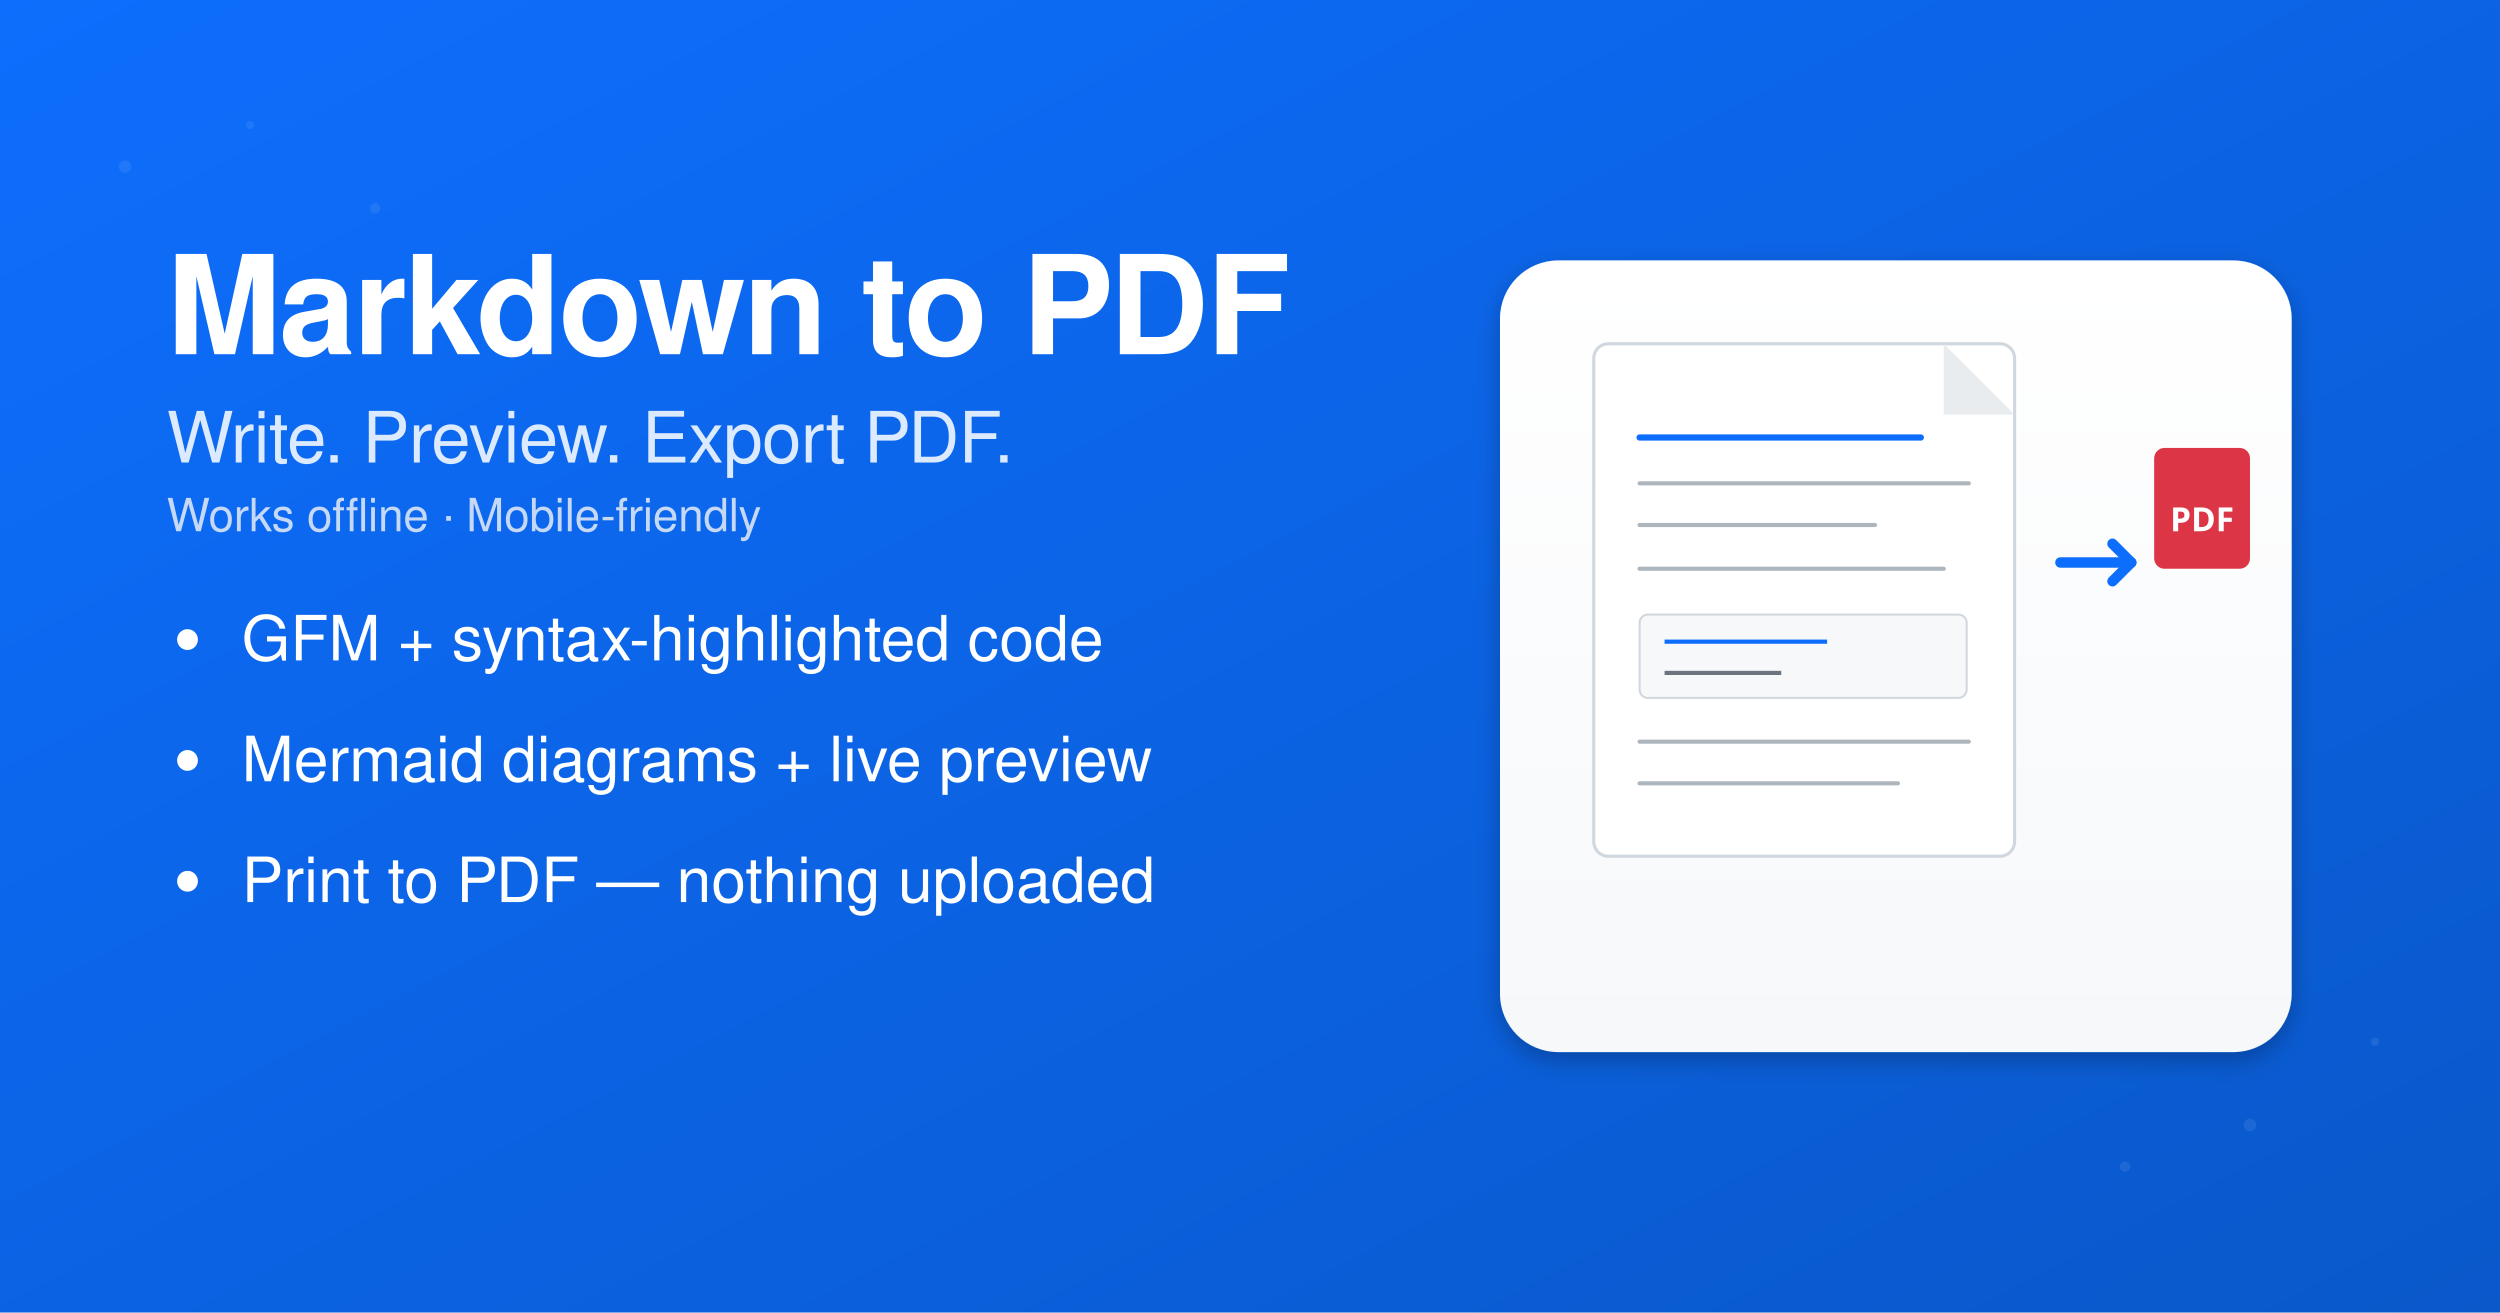
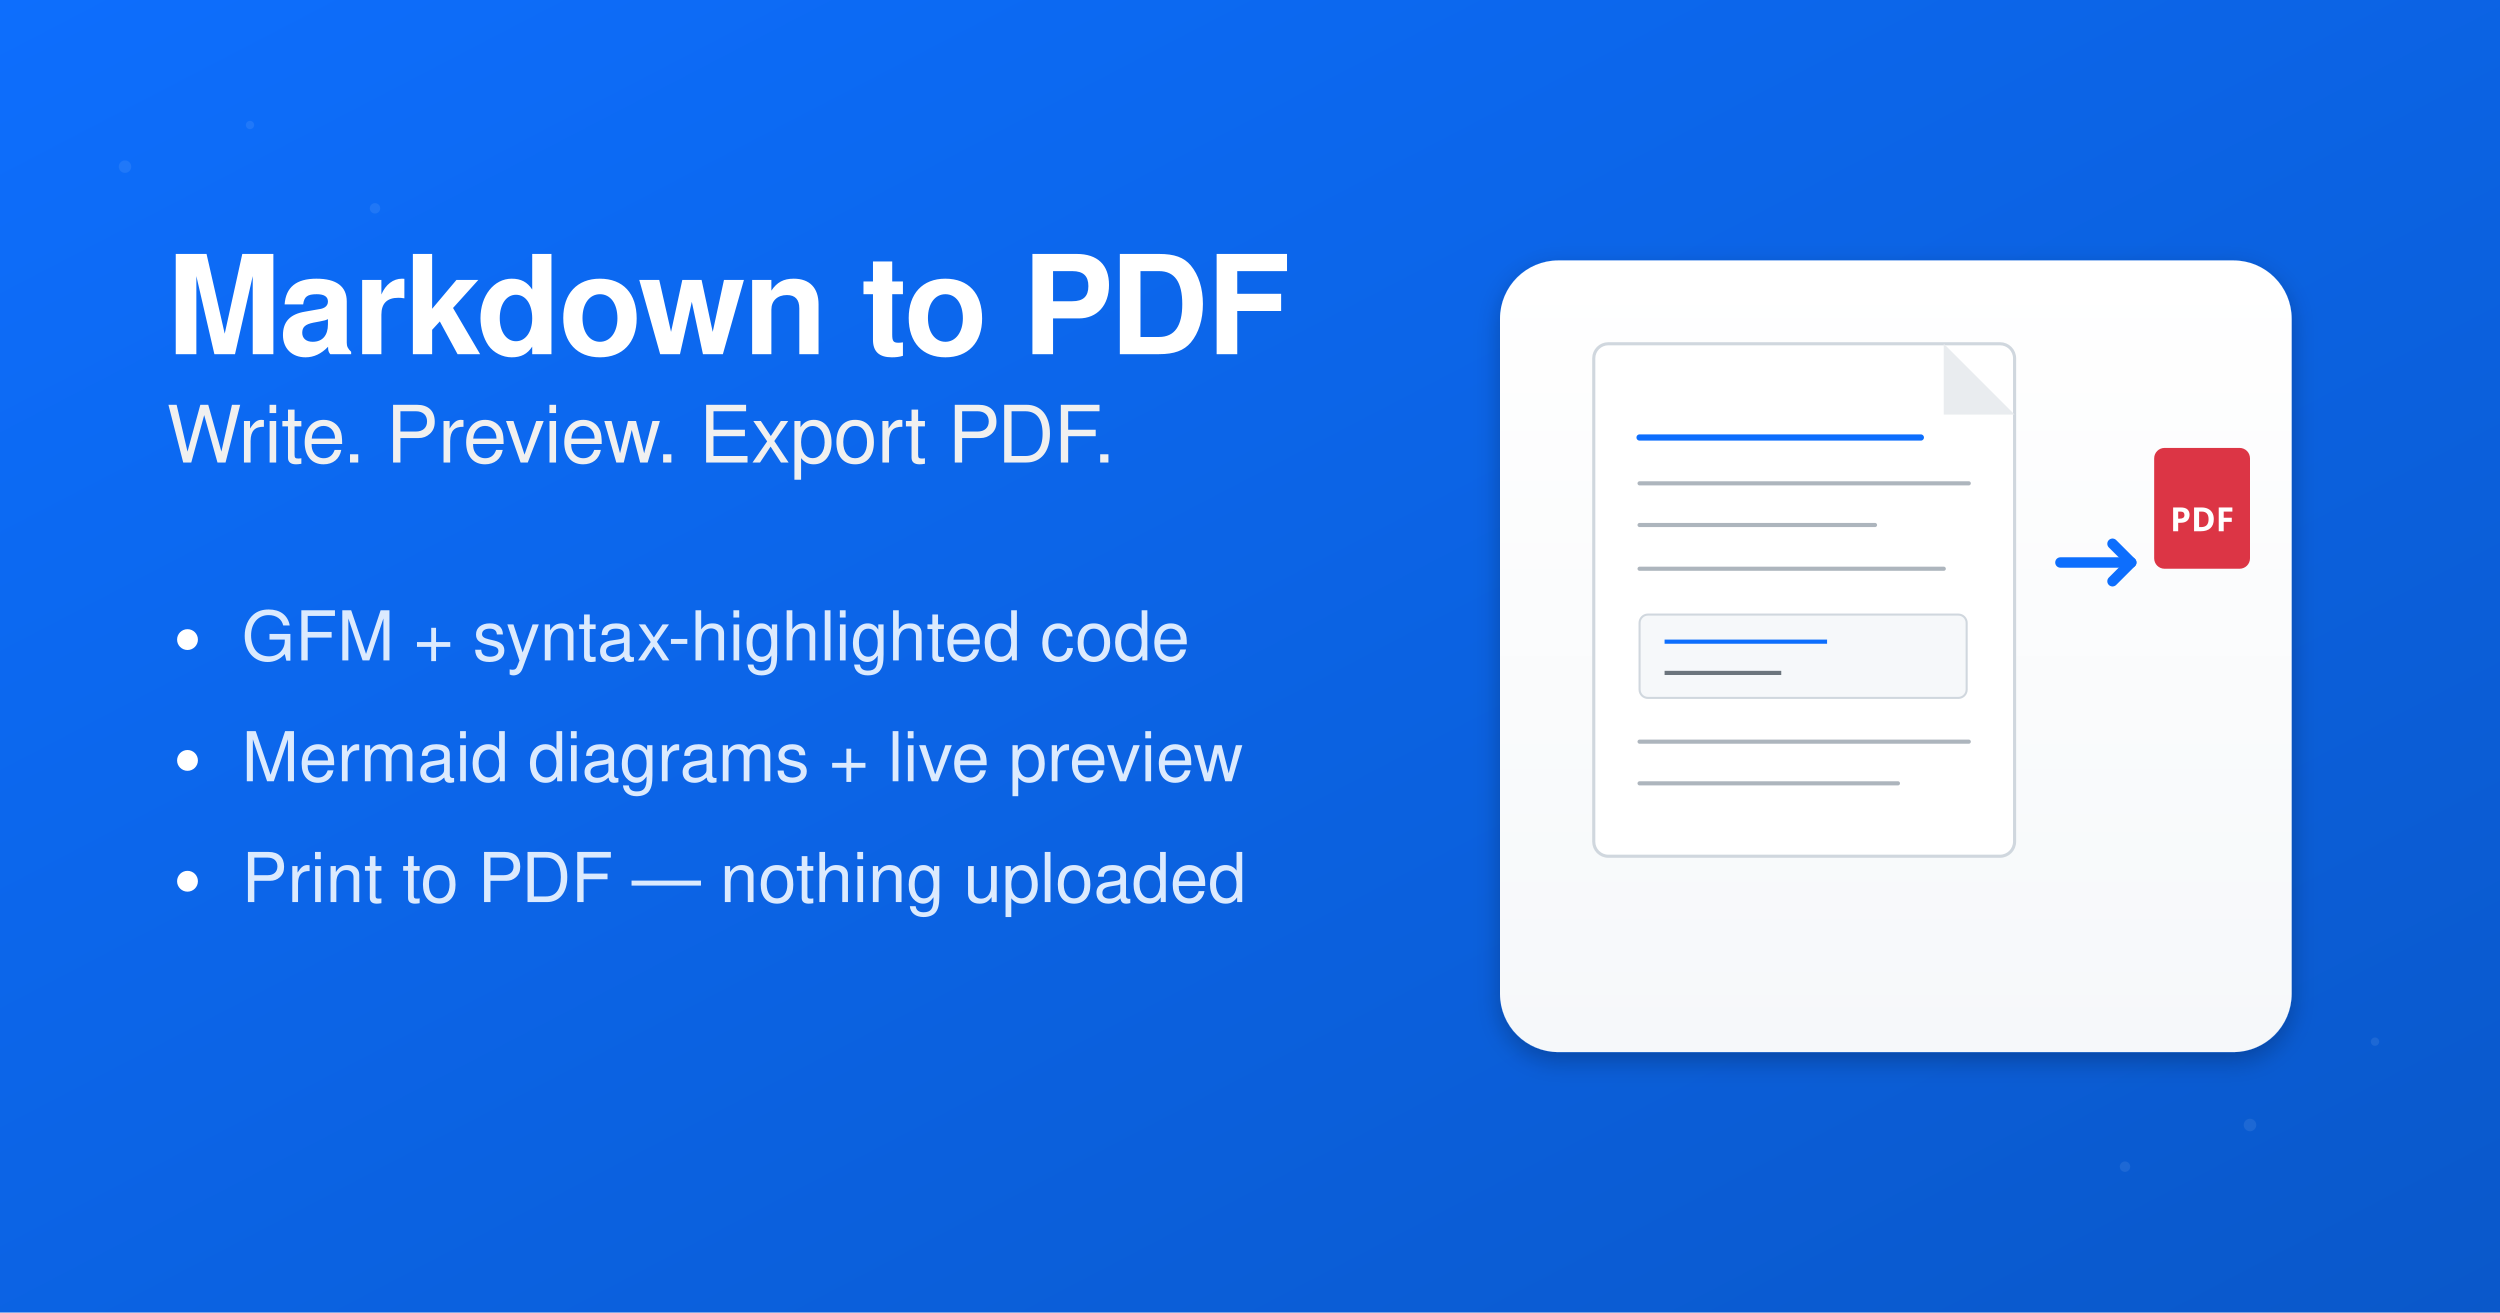
<svg xmlns="http://www.w3.org/2000/svg" width="1200" height="630" viewBox="0 0 1200 630">
  <defs>
    <linearGradient id="bg" x1="0" y1="0" x2="1" y2="1">
      <stop offset="0%" stop-color="#0d6efd" />
      <stop offset="100%" stop-color="#0a58ca" />
    </linearGradient>
    <linearGradient id="card" x1="0" y1="0" x2="0" y2="1">
      <stop offset="0%" stop-color="#ffffff" />
      <stop offset="100%" stop-color="#f6f8fa" />
    </linearGradient>
    <filter id="shadow" x="-20%" y="-20%" width="140%" height="140%">
      <feGaussianBlur in="SourceAlpha" stdDeviation="6" />
      <feOffset dx="0" dy="4" result="offsetblur" />
      <feComponentTransfer>
        <feFuncA type="linear" slope="0.25" />
      </feComponentTransfer>
      <feMerge>
        <feMergeNode />
        <feMergeNode in="SourceGraphic" />
      </feMerge>
    </filter>
  </defs>
  <rect width="1200" height="630" fill="url(#bg)" />
  <g opacity="0.08" fill="#ffffff">
    <circle cx="60" cy="80" r="3" />
    <circle cx="120" cy="60" r="2" />
    <circle cx="180" cy="100" r="2.5" />
    <circle cx="1080" cy="540" r="3" />
    <circle cx="1140" cy="500" r="2" />
    <circle cx="1020" cy="560" r="2.5" />
  </g>
  <g font-family="system-ui, -apple-system, Segoe UI, Helvetica, Arial, sans-serif">
    <text x="80" y="170" font-size="66" font-weight="700" fill="#ffffff" letter-spacing="-1">
      Markdown to PDF
    </text>
-     <text x="80" y="222" font-size="34" font-weight="500" fill="#dbeafe" letter-spacing="-0.3">
+     <text x="80" y="222" font-size="38" font-weight="500" fill="#f0f0f0" letter-spacing="-0.3">
      Write. Preview. Export PDF.
-     </text>
-     <text x="80" y="255" font-size="22" font-weight="500" fill="#c5d9f7" letter-spacing="-0.1">
-       Works offline · Mobile-friendly
    </text>
    <g transform="translate(80, 295)">
      <g transform="translate(0, 0)">
        <circle cx="10" cy="12" r="5" fill="#ffffff" />
-         <text x="36" y="22" font-size="30" font-weight="500" fill="#ffffff">GFM + syntax-highlighted code</text>
+         <text x="36" y="22" font-size="33" font-weight="500" fill="#dbeafe">GFM + syntax-highlighted code</text>
      </g>
      <g transform="translate(0, 58)">
        <circle cx="10" cy="12" r="5" fill="#ffffff" />
-         <text x="36" y="22" font-size="30" font-weight="500" fill="#ffffff">Mermaid diagrams + live preview</text>
+         <text x="36" y="22" font-size="33" font-weight="500" fill="#dbeafe">Mermaid diagrams + live preview</text>
      </g>
      <g transform="translate(0, 116)">
        <circle cx="10" cy="12" r="5" fill="#ffffff" />
-         <text x="36" y="22" font-size="30" font-weight="500" fill="#ffffff">Print to PDF — nothing uploaded</text>
+         <text x="36" y="22" font-size="33" font-weight="500" fill="#dbeafe">Print to PDF — nothing uploaded</text>
      </g>
    </g>
  </g>
  <g filter="url(#shadow)" transform="translate(720, 125)">
    <rect width="380" height="380" rx="28" fill="url(#card)" />
    <g transform="translate(45, 40)">
      <rect width="202" height="246" rx="7" fill="#ffffff" stroke="#d0d7de" stroke-width="1.5" />
      <path d="M 168 0 L 202 34 L 168 34 Z" fill="#e9ecef" />
      <line x1="22" y1="45" x2="157" y2="45" stroke="#0d6efd" stroke-width="3" stroke-linecap="round" />
      <line x1="22" y1="67" x2="180" y2="67" stroke="#adb5bd" stroke-width="2" stroke-linecap="round" />
      <line x1="22" y1="87" x2="135" y2="87" stroke="#adb5bd" stroke-width="2" stroke-linecap="round" />
      <line x1="22" y1="108" x2="168" y2="108" stroke="#adb5bd" stroke-width="2" stroke-linecap="round" />
      <rect x="22" y="130" width="157" height="40" rx="4" fill="#f6f8fa" stroke="#d0d7de" />
      <line x1="34" y1="143" x2="112" y2="143" stroke="#0d6efd" stroke-width="2" />
      <line x1="34" y1="158" x2="90" y2="158" stroke="#6c757d" stroke-width="2" />
      <line x1="22" y1="191" x2="180" y2="191" stroke="#adb5bd" stroke-width="2" stroke-linecap="round" />
      <line x1="22" y1="211" x2="146" y2="211" stroke="#adb5bd" stroke-width="2" stroke-linecap="round" />
    </g>
    <g transform="translate(269, 145)" stroke="#0d6efd" stroke-width="5" fill="none" stroke-linecap="round" stroke-linejoin="round">
      <path d="M 0 0 L 34 0" />
      <path d="M 25 -9 L 34 0 L 25 9" />
    </g>
    <g transform="translate(314, 90)">
      <rect width="46" height="58" rx="5" fill="#dc3545" />
      <text x="23" y="40" font-size="16" font-weight="800" fill="#ffffff" font-family="system-ui, sans-serif" text-anchor="middle">PDF</text>
    </g>
  </g>
</svg>
